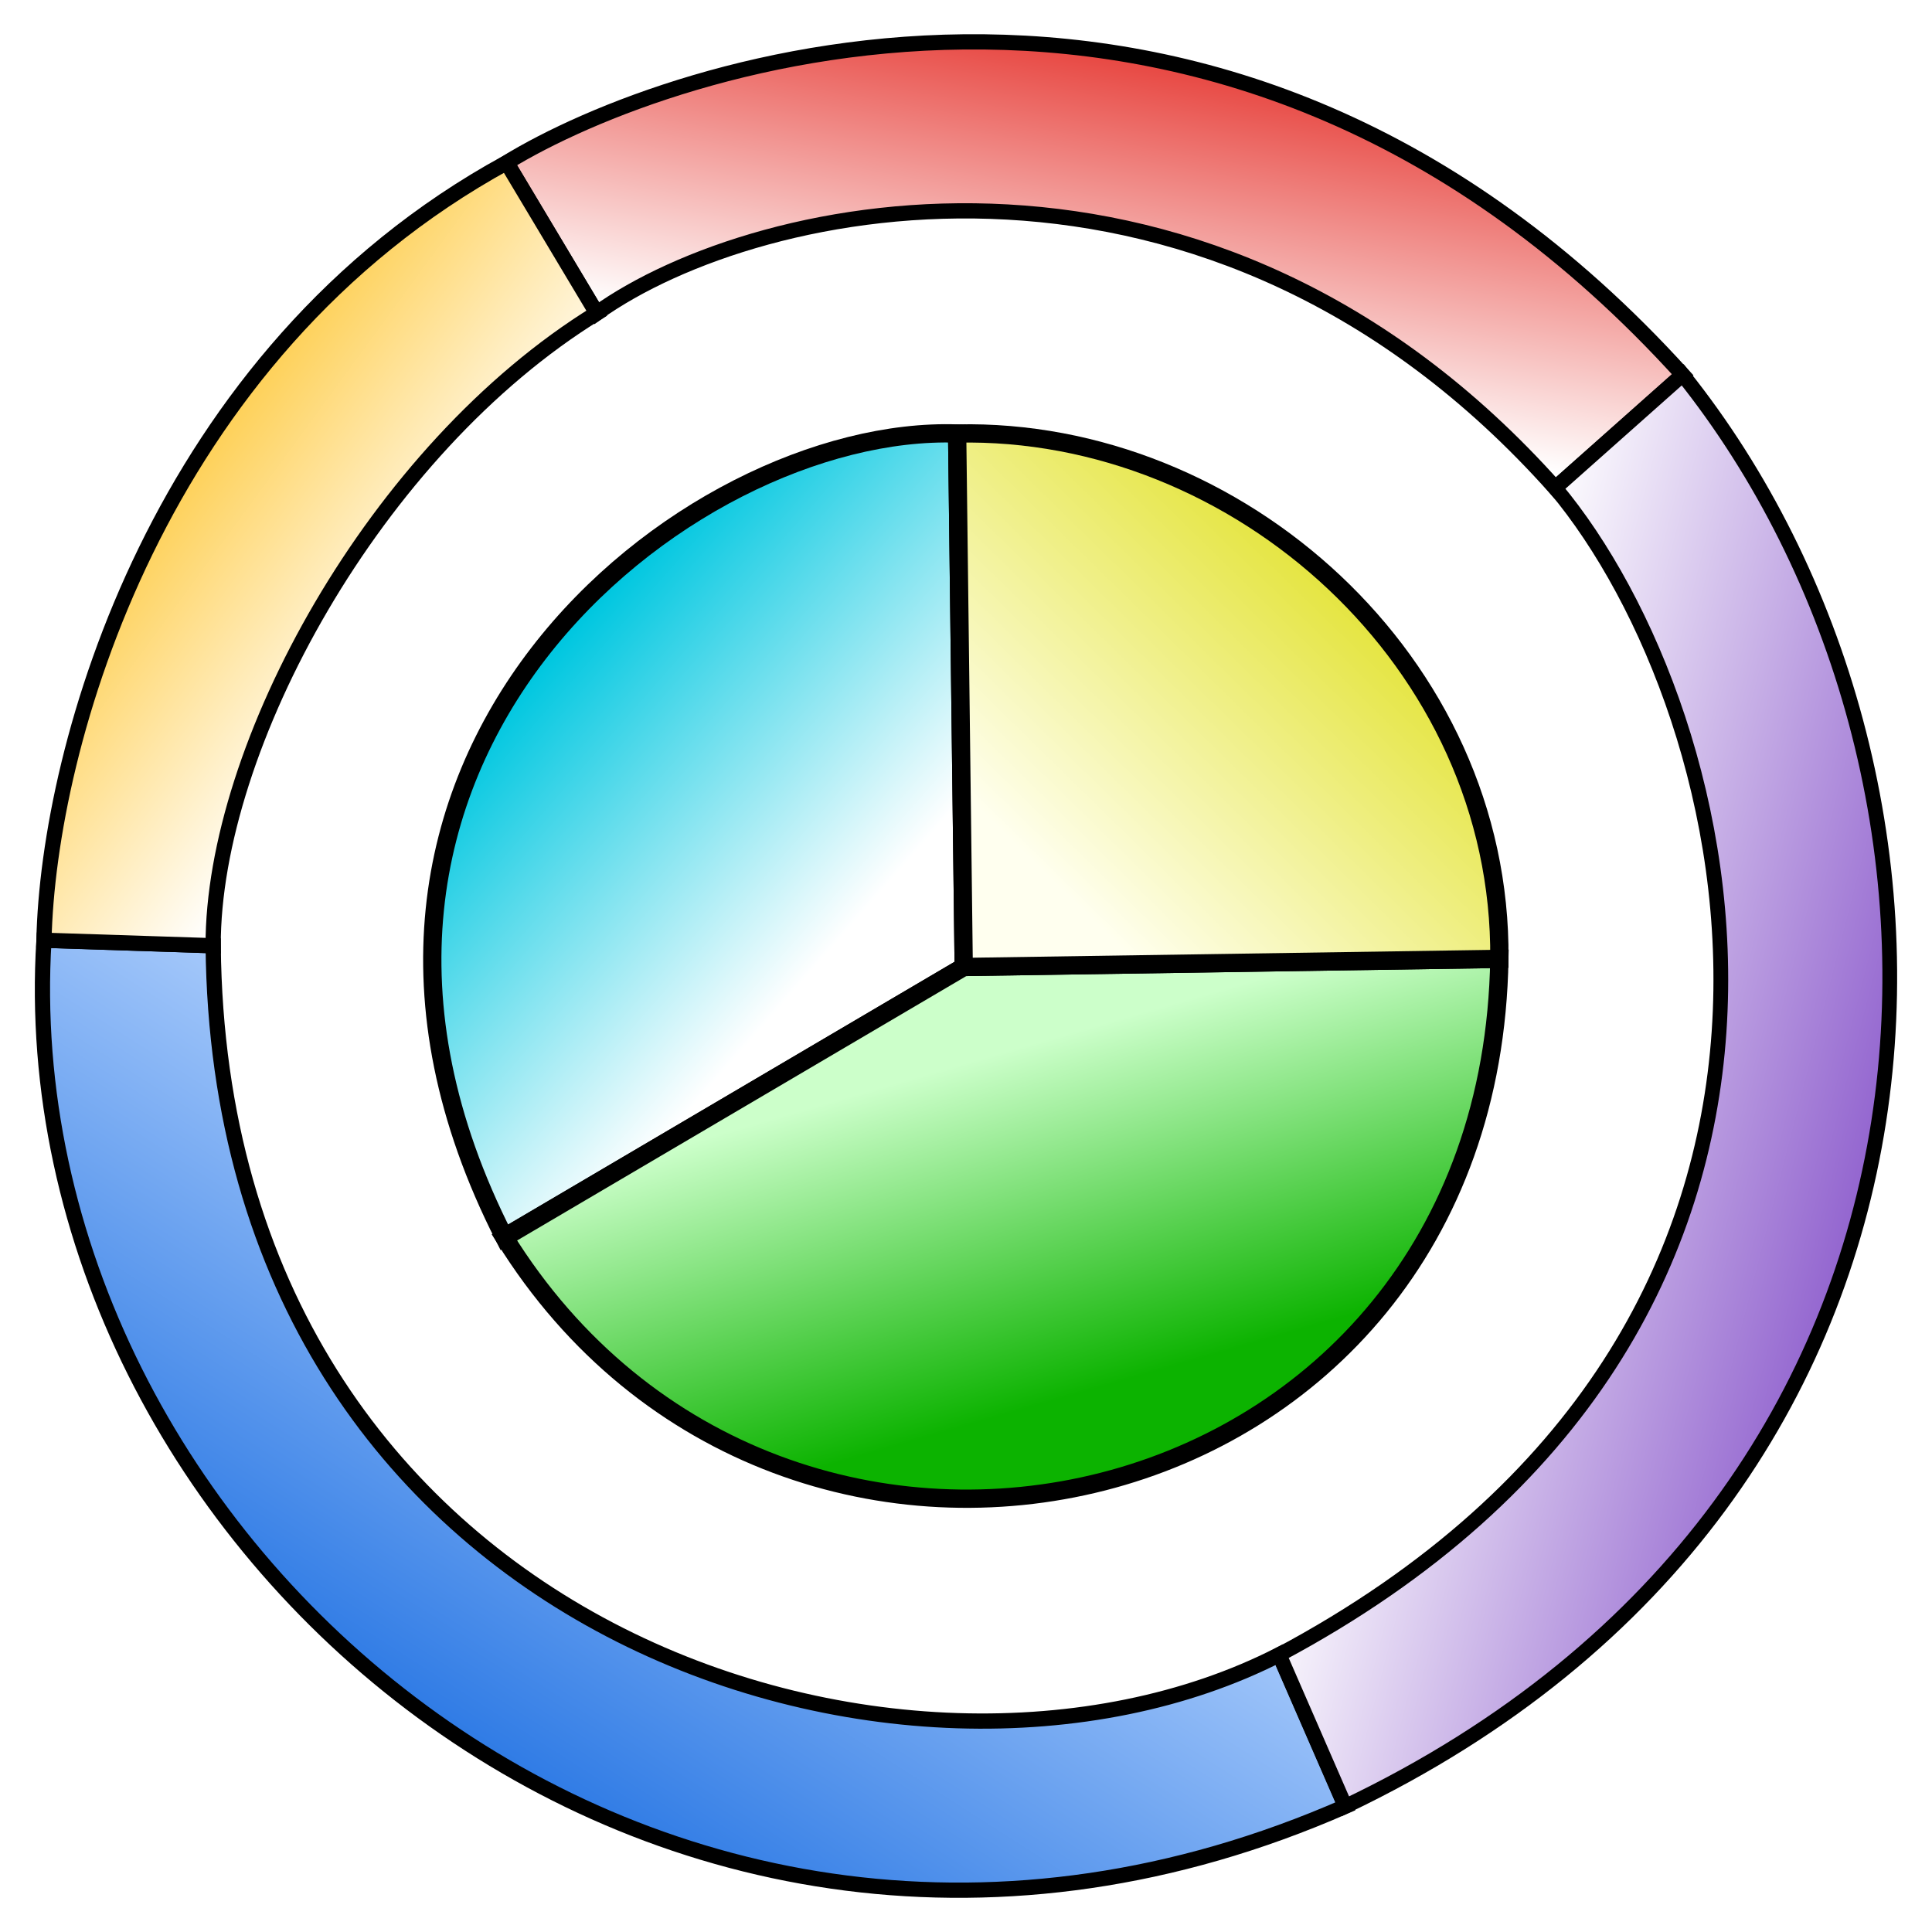
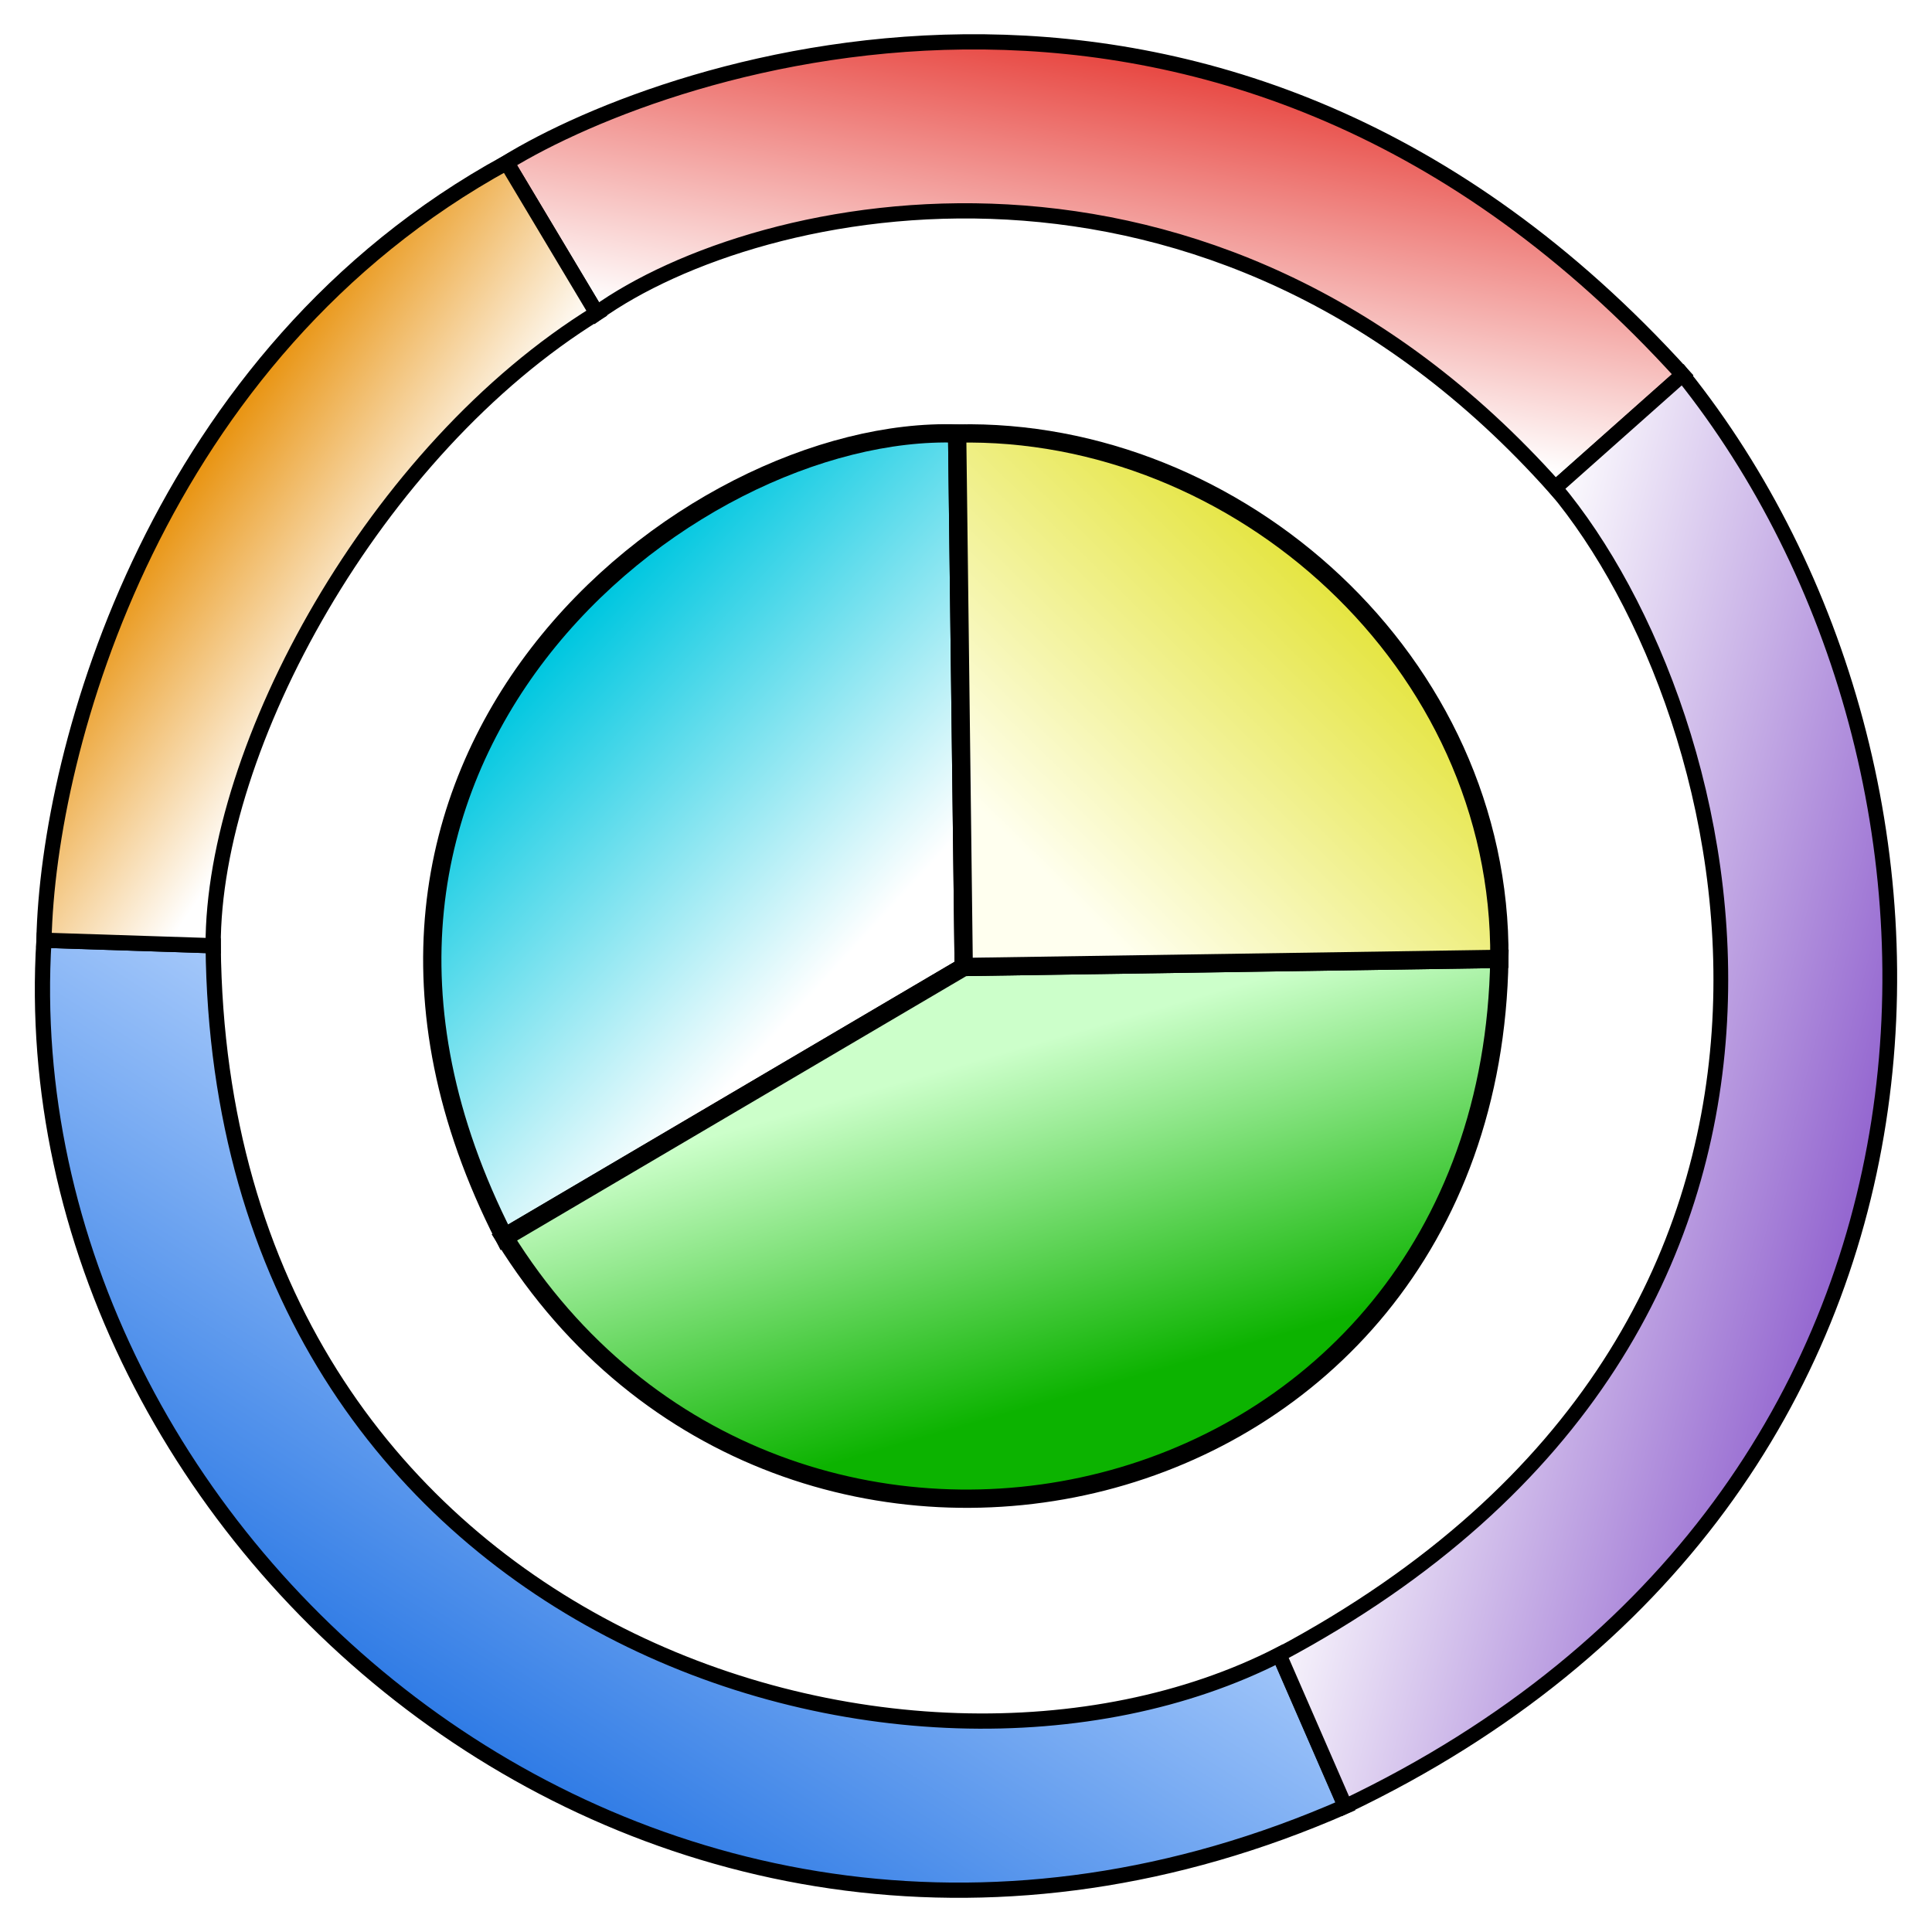
<svg xmlns="http://www.w3.org/2000/svg" xmlns:xlink="http://www.w3.org/1999/xlink" width="512" height="512" viewBox="0 0 135.467 135.467" version="1.1" id="svg8">
  <defs id="defs2">
    <linearGradient id="linearGradient879">
      <stop style="stop-color:#e1130c;stop-opacity:1" offset="0" id="stop875" />
      <stop style="stop-color:#ffffff;stop-opacity:1" offset="1" id="stop877" />
    </linearGradient>
    <linearGradient id="linearGradient871">
      <stop style="stop-color:#ffffff;stop-opacity:1;" offset="0" id="stop867" />
      <stop style="stop-color:#4c00b0;stop-opacity:1" offset="1" id="stop869" />
    </linearGradient>
    <linearGradient id="linearGradient863">
      <stop style="stop-color:#00c7e0;stop-opacity:1" offset="0" id="stop859" />
      <stop style="stop-color:#ffffff;stop-opacity:1" offset="1" id="stop861" />
    </linearGradient>
    <linearGradient id="linearGradient855">
-       <stop style="stop-color:#feb800;stop-opacity:1" offset="0" id="stop851" />
+       <stop style="stop-color:#e78c00;stop-opacity:1" offset="0" id="stop851" />
      <stop style="stop-color:#ffffff;stop-opacity:1" offset="1" id="stop853" />
    </linearGradient>
    <linearGradient id="linearGradient839">
      <stop style="stop-color:#035edd;stop-opacity:1" offset="0" id="stop835" />
      <stop style="stop-color:#b8d5fe;stop-opacity:1" offset="1" id="stop837" />
    </linearGradient>
    <linearGradient id="linearGradient831">
      <stop style="stop-color:#ccffca;stop-opacity:1" offset="0" id="stop827" />
      <stop style="stop-color:#0cb300;stop-opacity:1" offset="1" id="stop829" />
    </linearGradient>
    <linearGradient id="linearGradient4935">
      <stop style="stop-color:#dbdb00;stop-opacity:1" offset="0" id="stop4931" />
      <stop style="stop-color:#ffffef;stop-opacity:1" offset="1" id="stop4933" />
    </linearGradient>
-     <linearGradient xlink:href="#linearGradient863" id="linearGradient4937" x1="47.599" y1="212.577" x2="62.982" y2="226.059" gradientUnits="userSpaceOnUse" gradientTransform="matrix(1.384427,0,0,1.384427,-26.03433,-88.16975)" />
+     <linearGradient xlink:href="#linearGradient863" id="linearGradient4937" x1="47.599" y1="212.577" x2="63.368" y2="227.024" gradientUnits="userSpaceOnUse" gradientTransform="matrix(1.384427,0,0,1.384427,-26.03433,-88.16975)" />
    <linearGradient xlink:href="#linearGradient4935" id="linearGradient833" x1="91.917" y1="204.983" x2="72.249" y2="225.094" gradientUnits="userSpaceOnUse" gradientTransform="matrix(1.384427,0,0,1.384427,-26.03433,-88.16975)" />
    <linearGradient xlink:href="#linearGradient831" id="linearGradient841" x1="69.16" y1="233.781" x2="74.043" y2="250.775" gradientUnits="userSpaceOnUse" gradientTransform="matrix(1.384427,0,0,1.384427,-26.03433,-88.16975)" />
    <linearGradient xlink:href="#linearGradient879" id="linearGradient857" x1="81.744" y1="169.067" x2="77.237" y2="194.596" gradientUnits="userSpaceOnUse" gradientTransform="matrix(1.153418,0,0,1.153418,-10.39151,-35.17362)" />
-     <linearGradient xlink:href="#linearGradient855" id="linearGradient865" x1="14.098" y1="192.331" x2="35.76" y2="208.17" gradientUnits="userSpaceOnUse" gradientTransform="matrix(1.153418,0,0,1.153418,-10.39151,-35.17362)" />
+     <linearGradient xlink:href="#linearGradient855" id="linearGradient865" x1="20.354" y1="198.124" x2="33.443" y2="207.011" gradientUnits="userSpaceOnUse" gradientTransform="matrix(1.153418,0,0,1.153418,-10.39151,-35.17362)" />
    <linearGradient xlink:href="#linearGradient871" id="linearGradient873" x1="93.728" y1="236.432" x2="140.535" y2="248.488" gradientUnits="userSpaceOnUse" gradientTransform="matrix(1.153418,0,0,1.153418,-10.39151,-35.17362)" />
    <linearGradient xlink:href="#linearGradient839" id="linearGradient881" x1="30.567" y1="286.355" x2="57.4" y2="244.388" gradientUnits="userSpaceOnUse" gradientTransform="matrix(1.153418,0,0,1.153418,-10.39151,-35.17362)" />
  </defs>
  <g id="layer1" transform="translate(0,-161.5333)">
-     <path style="fill:url(#linearGradient4937);fill-opacity:1.0;stroke:#000000;stroke-width:1.282;stroke-linecap:butt;stroke-linejoin:miter;stroke-miterlimit:4;stroke-dasharray:none;stroke-opacity:1" d="M 35.364,248.294 67.574,229.336 67.112,191.93 C 48.13,191.289 18.37,214.943 35.364,248.294 Z" id="path4809" />
+     <path style="fill:url(#linearGradient4937);fill-opacity:1;stroke:#000000;stroke-width:1.282;stroke-linecap:butt;stroke-linejoin:miter;stroke-miterlimit:4;stroke-dasharray:none;stroke-opacity:1" d="M 35.364,248.294 67.574,229.336 67.112,191.93 C 48.13,191.289 18.37,214.943 35.364,248.294 Z" id="path4809" />
    <path style="fill:url(#linearGradient841);fill-opacity:1;stroke:#000000;stroke-width:1.282;stroke-linecap:butt;stroke-linejoin:miter;stroke-miterlimit:4;stroke-dasharray:none;stroke-opacity:1" d="m 105.132,228.768 -37.558,0.568 -32.21,18.959 c 19.543,31.565 69.11,20.611 69.768,-19.527 z" id="path4809-3" />
    <path style="fill:url(#linearGradient833);fill-opacity:1;stroke:#000000;stroke-width:1.282;stroke-linecap:butt;stroke-linejoin:miter;stroke-miterlimit:4;stroke-dasharray:none;stroke-opacity:1" d="m 67.112,191.93 0.462,37.406 37.558,-0.568 c 0.189,-20.829 -18.363,-37.271 -38.02,-36.838 z" id="path4809-6" />
    <path style="fill:url(#linearGradient881);fill-opacity:1.0;stroke:#000000;stroke-width:1.068;stroke-linecap:butt;stroke-linejoin:miter;stroke-miterlimit:4;stroke-dasharray:none;stroke-opacity:1" d="M 94.331,288.191 89.698,277.555 c -25.993,13.276 -74.271,-1.395 -74.751,-49.709 L 3.082,227.461 C 0.484,269.553 46.017,309.398 94.331,288.191 Z" id="path4841" />
    <path style="fill:url(#linearGradient857);fill-opacity:1;stroke:#000000;stroke-width:1.068;stroke-linecap:butt;stroke-linejoin:miter;stroke-miterlimit:4;stroke-dasharray:none;stroke-opacity:1" d="m 35.526,172.935 6.315,10.558 c 11.374,-8.126 43.03,-14.875 67.208,12.254 l 8.935,-7.938 C 85.922,152.426 46.965,165.914 35.526,172.935 Z" id="path4841-7" />
    <path style="fill:url(#linearGradient865);fill-opacity:1;stroke:#000000;stroke-width:1.068;stroke-linecap:butt;stroke-linejoin:miter;stroke-miterlimit:4;stroke-dasharray:none;stroke-opacity:1" d="m 3.082,227.461 11.864,0.385 C 14.912,213.923 26.271,193.092 41.84,183.493 L 35.526,172.935 C 11.008,186.35 3.372,213.932 3.082,227.461 Z" id="path4841-7-5" />
    <path style="fill:url(#linearGradient873);fill-opacity:1;stroke:#000000;stroke-width:1.034;stroke-linecap:butt;stroke-linejoin:miter;stroke-miterlimit:4;stroke-dasharray:none;stroke-opacity:1" d="m 117.984,187.809 -8.935,7.938 c 13.157,15.696 23.923,58.738 -19.351,81.808 l 4.634,10.635 C 140.305,266.271 140.198,215.554 117.984,187.809 Z" id="path4841-7-3" />
  </g>
</svg>
